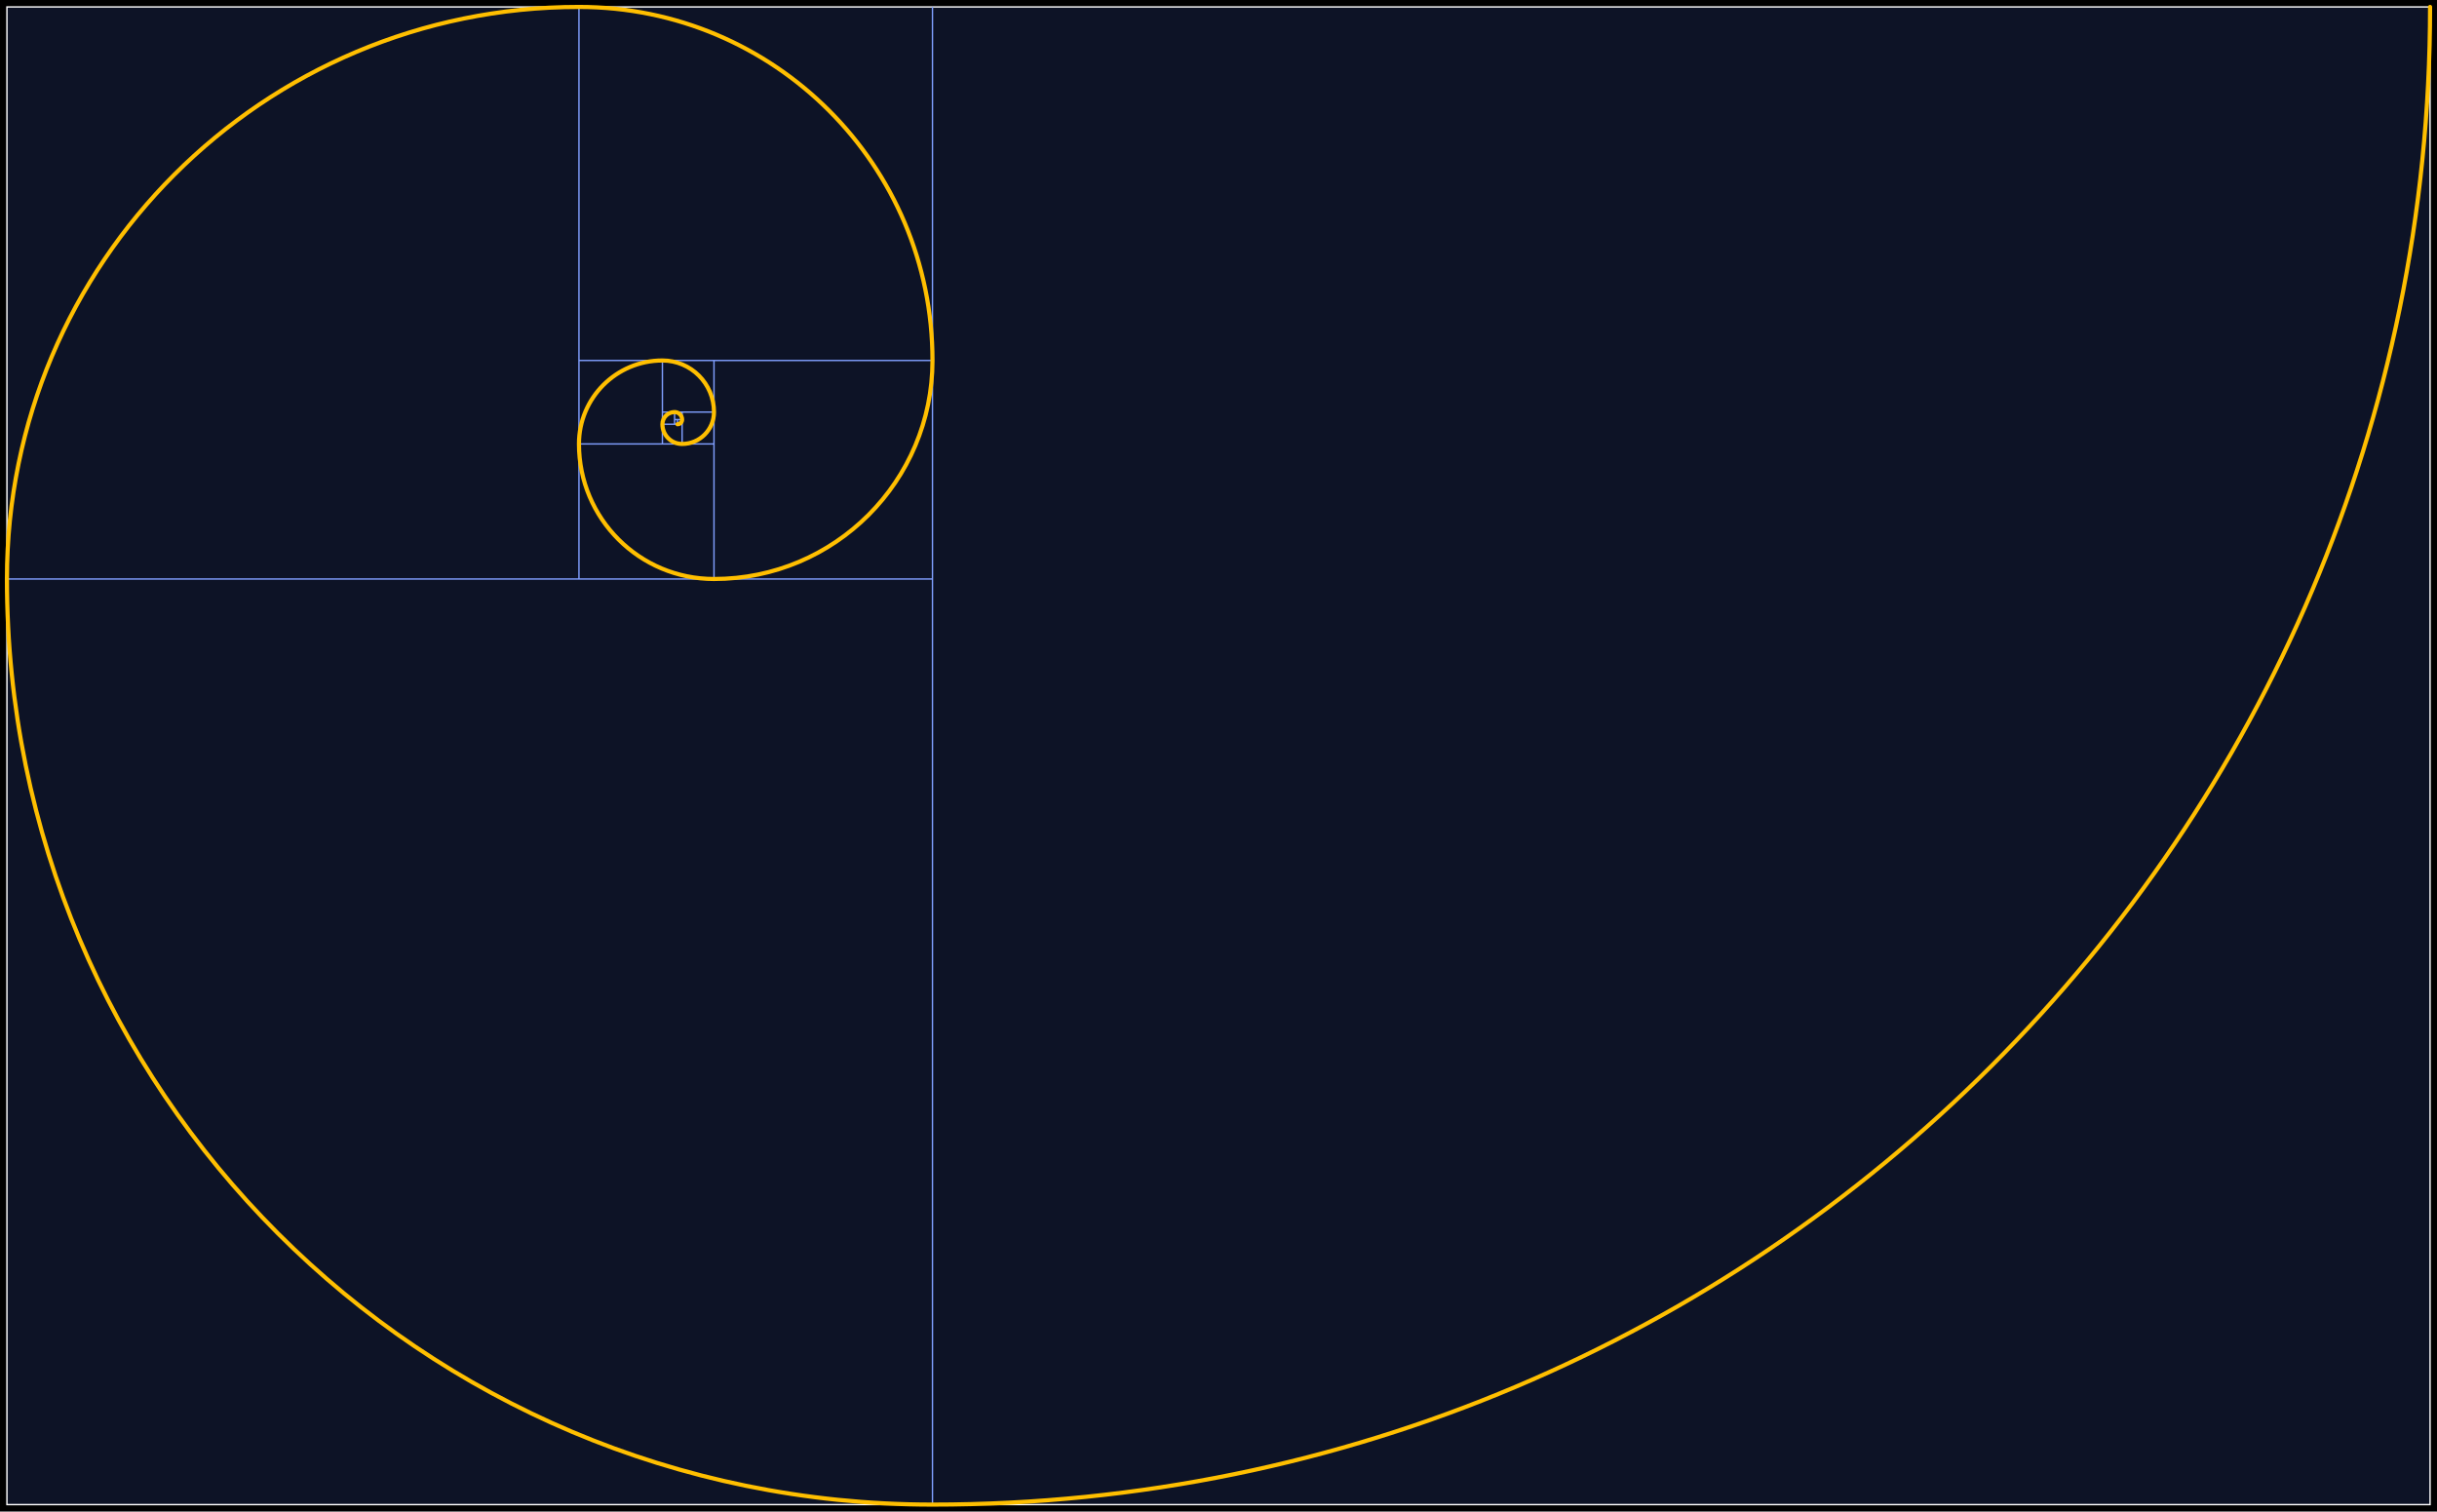
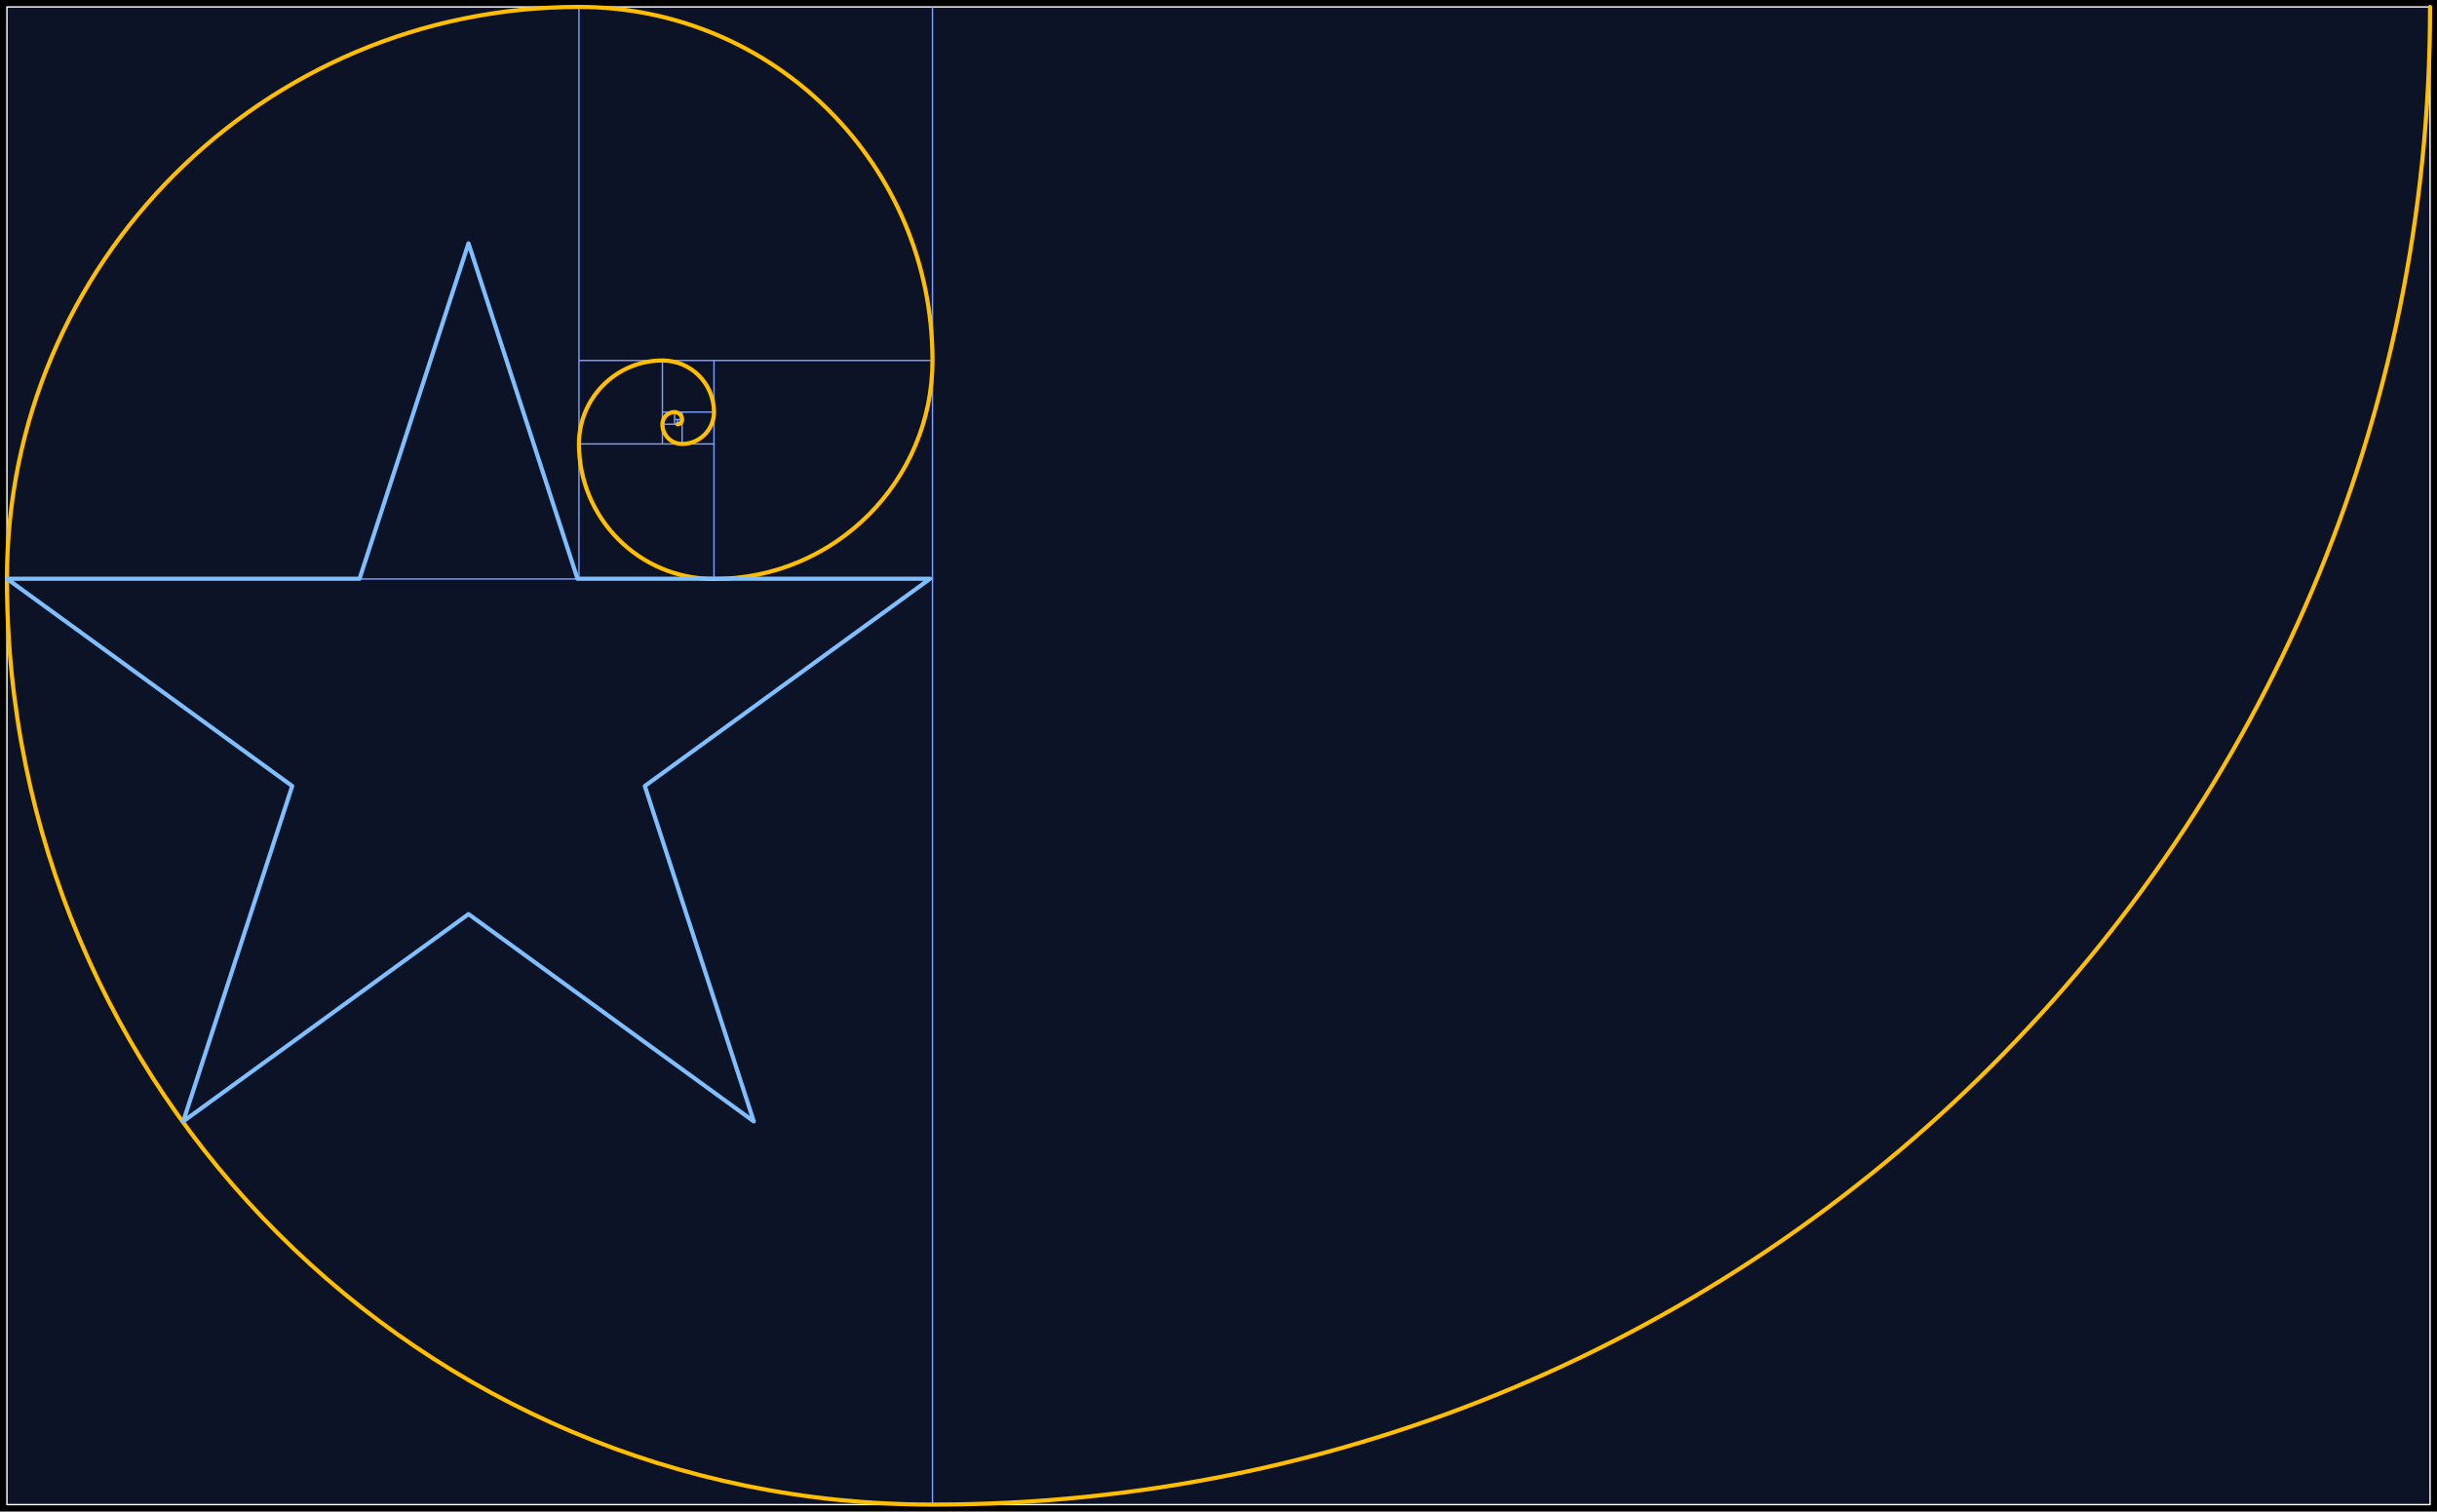
<svg xmlns="http://www.w3.org/2000/svg" viewBox="-5 -5 1757.477 1090">
  <style>
    .line {
      stroke: hsl(225, 100%, 75%);
      stroke-width: 1;
      fill: none;
    }

    .spiral {
      stroke: hsl(45, 100%, 50%);
      stroke-width: 3;
      stroke-linecap: round;
      fill: none;
    }
  </style>
  <rect x="-5" y="-5" width="1757.5" height="1090" fill="black" />
  <rect width="1747.477" height="1080" fill="hsl(225,50%,10%)" stroke="white" />
  <path class="line" d="       M 667.477 0 V 1080       v -667.477 h -667.477       h 412.523 v -412.523       v 254.953 h 254.953       h -157.57 v 157.57       v -97.384 h -97.384       h 60.186 v -60.186       v 37.197 h 37.197       h -22.989 v 22.989       v -14.208 h -14.208       h 8.781 v -8.781       v 5.427 h 5.427       h -3.354 v 3.354     " />
  <path class="spiral" d="       M 483.564,300.932       A 3.354,3.354 1 0 0 486.918,297.578       A 5.427,5.427 1 0 0 481.491,292.151       A 8.781,8.781 1 0 0 472.71,300.932       A 14.208,14.208 1 0 0 486.918,315.14       A 22.989,22.989 1 0 0 509.907,292.151       A 37.197,37.197 1 0 0 472.71,254.953        A 60.186,60.186 1 0 0 412.523,315.14       A 97.384,97.384 1 0 0 509.907,412.523        A 157.57,157.57 1 0 0 667.477,254.953       A 254.953,254.953 1 0 0 412.523,0       A 412.523,412.523 1 0 0 0,412.523       A 667.477,667.477 1 0 0  667.477,1080       A 1080,1080 1 0 0 1747.477,0     " />
+   <path stroke="hsl(210,100%,75%)" stroke-linejoin="round" stroke-width="3" fill="none" d="       M350,0       L428.58 241.844       L682.87 241.844       L477.145 391.312       L555.725 633.156       L350 483.688       L144.275 633.156       L222.855 391.312       L17.13 241.844       L271.42 241.844Z     " transform="translate(-17.13,170.5)" />
</svg>
